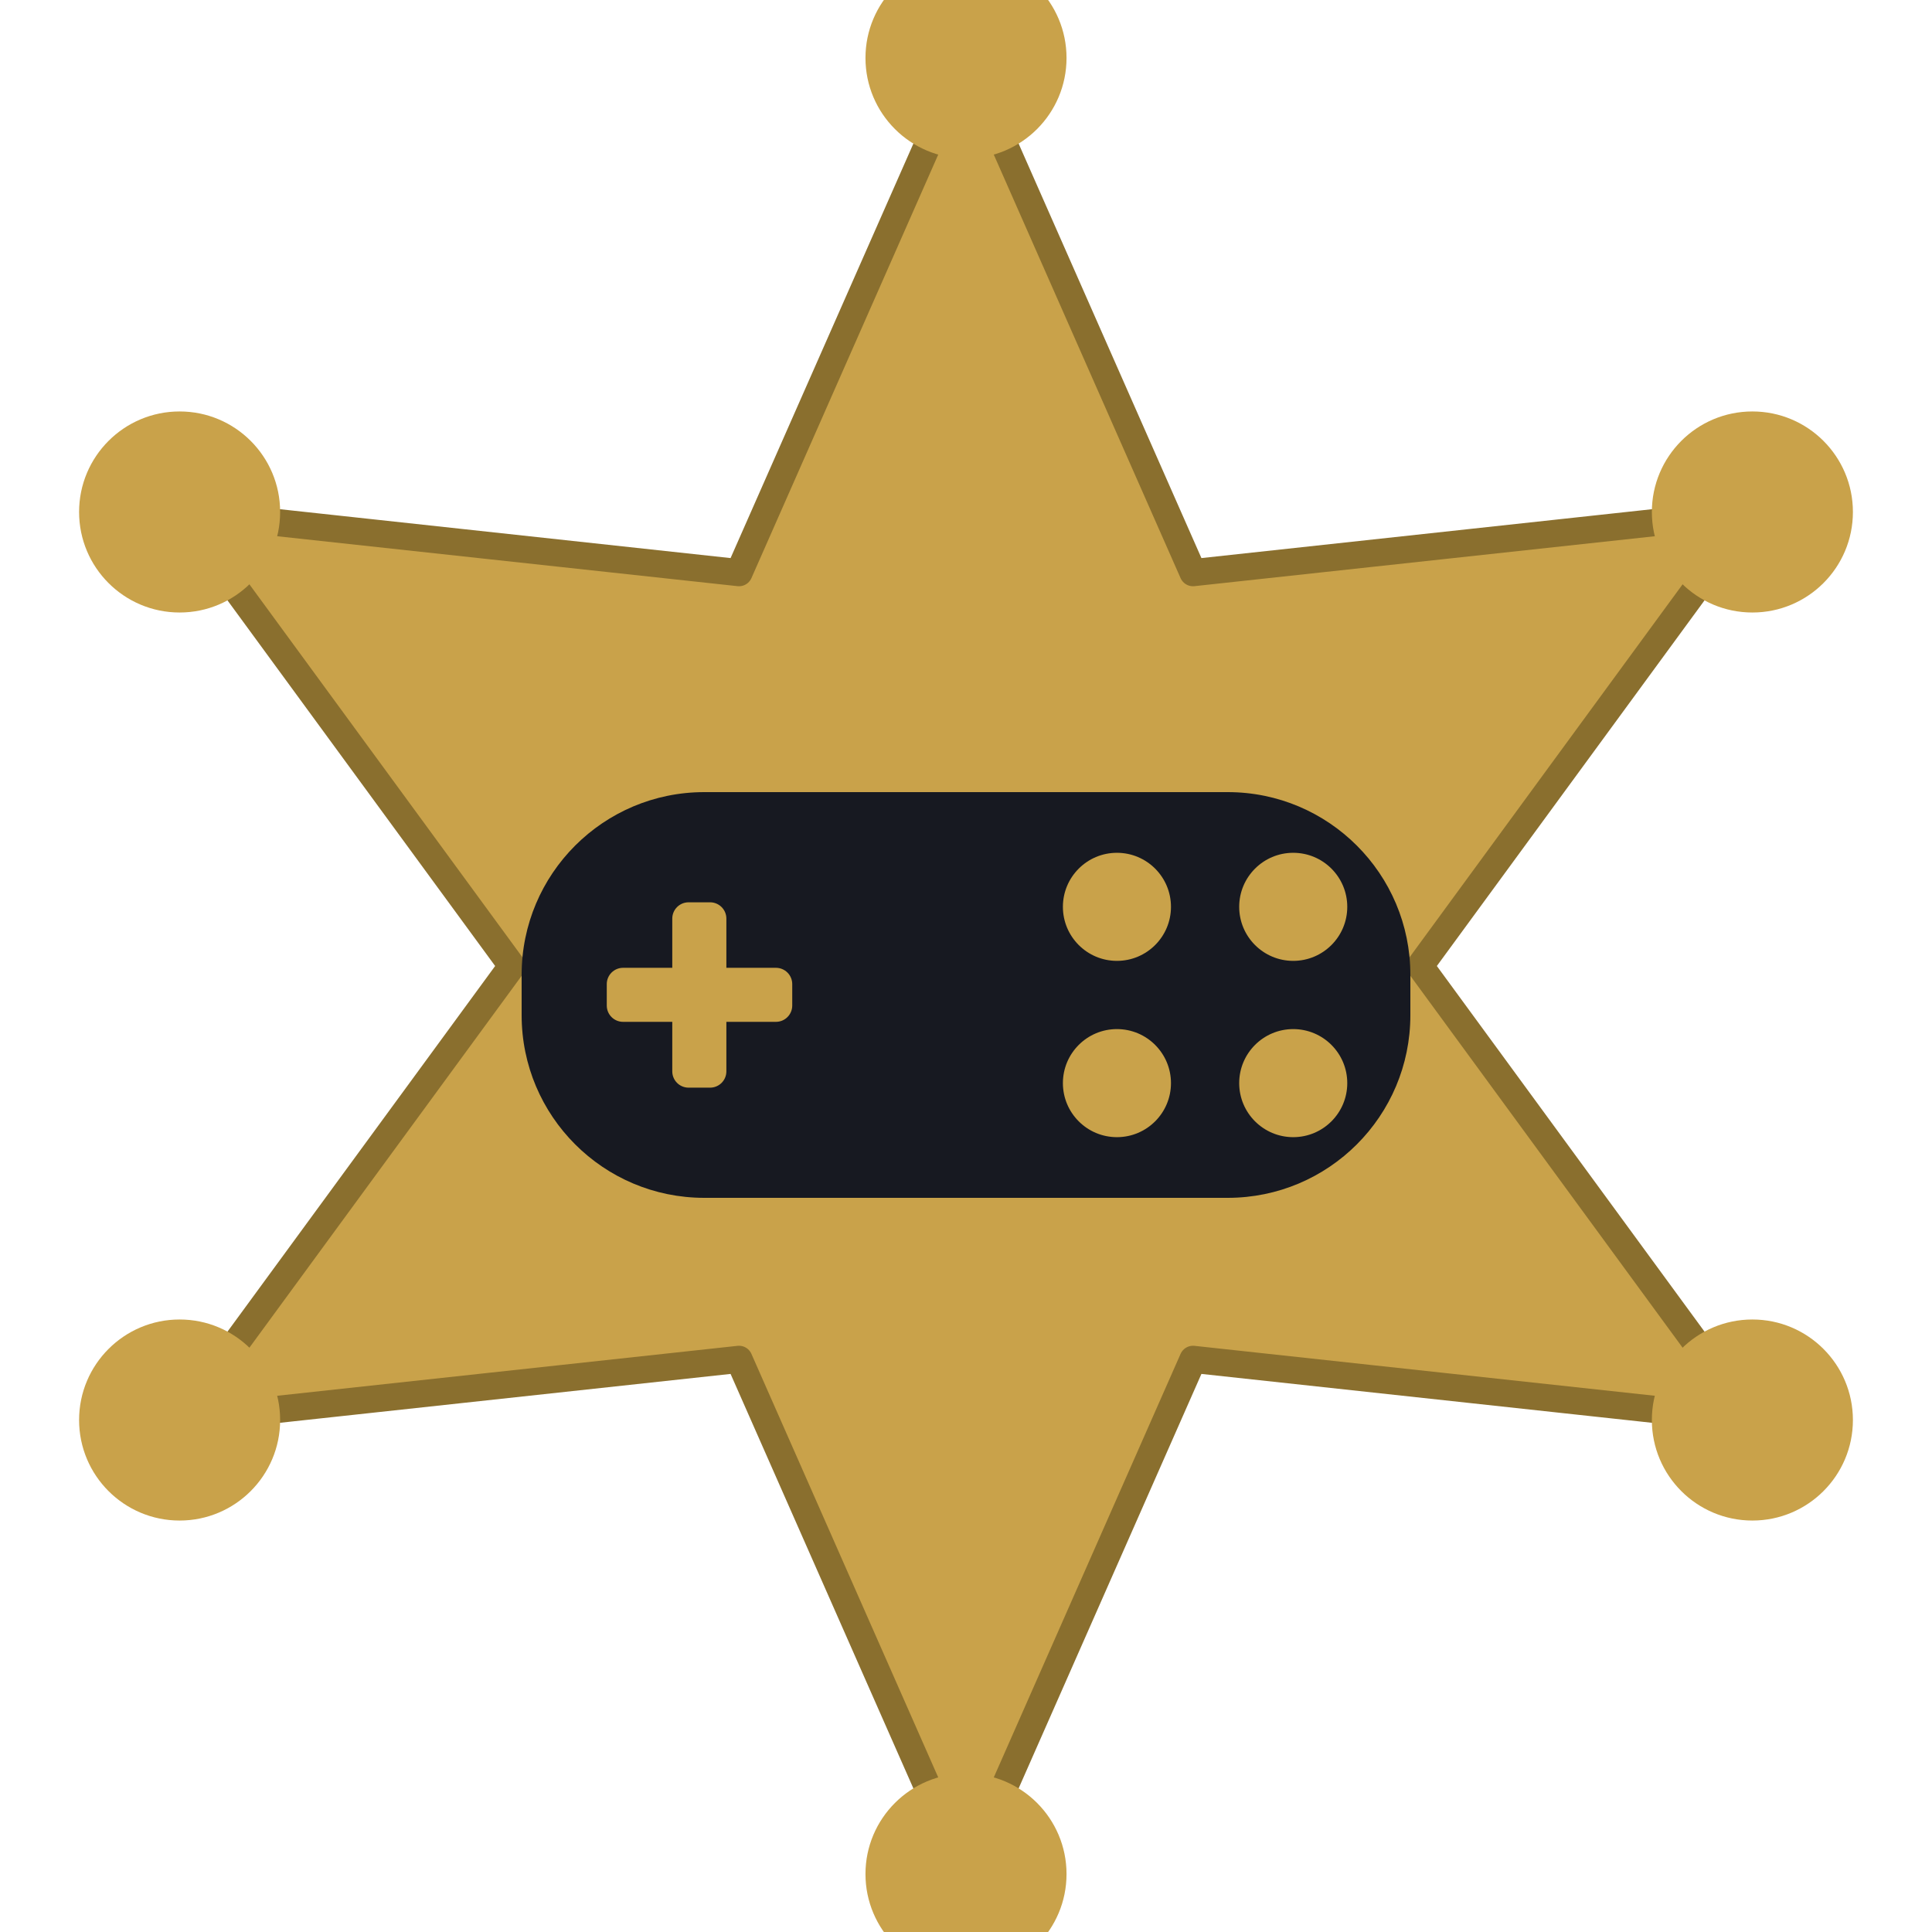
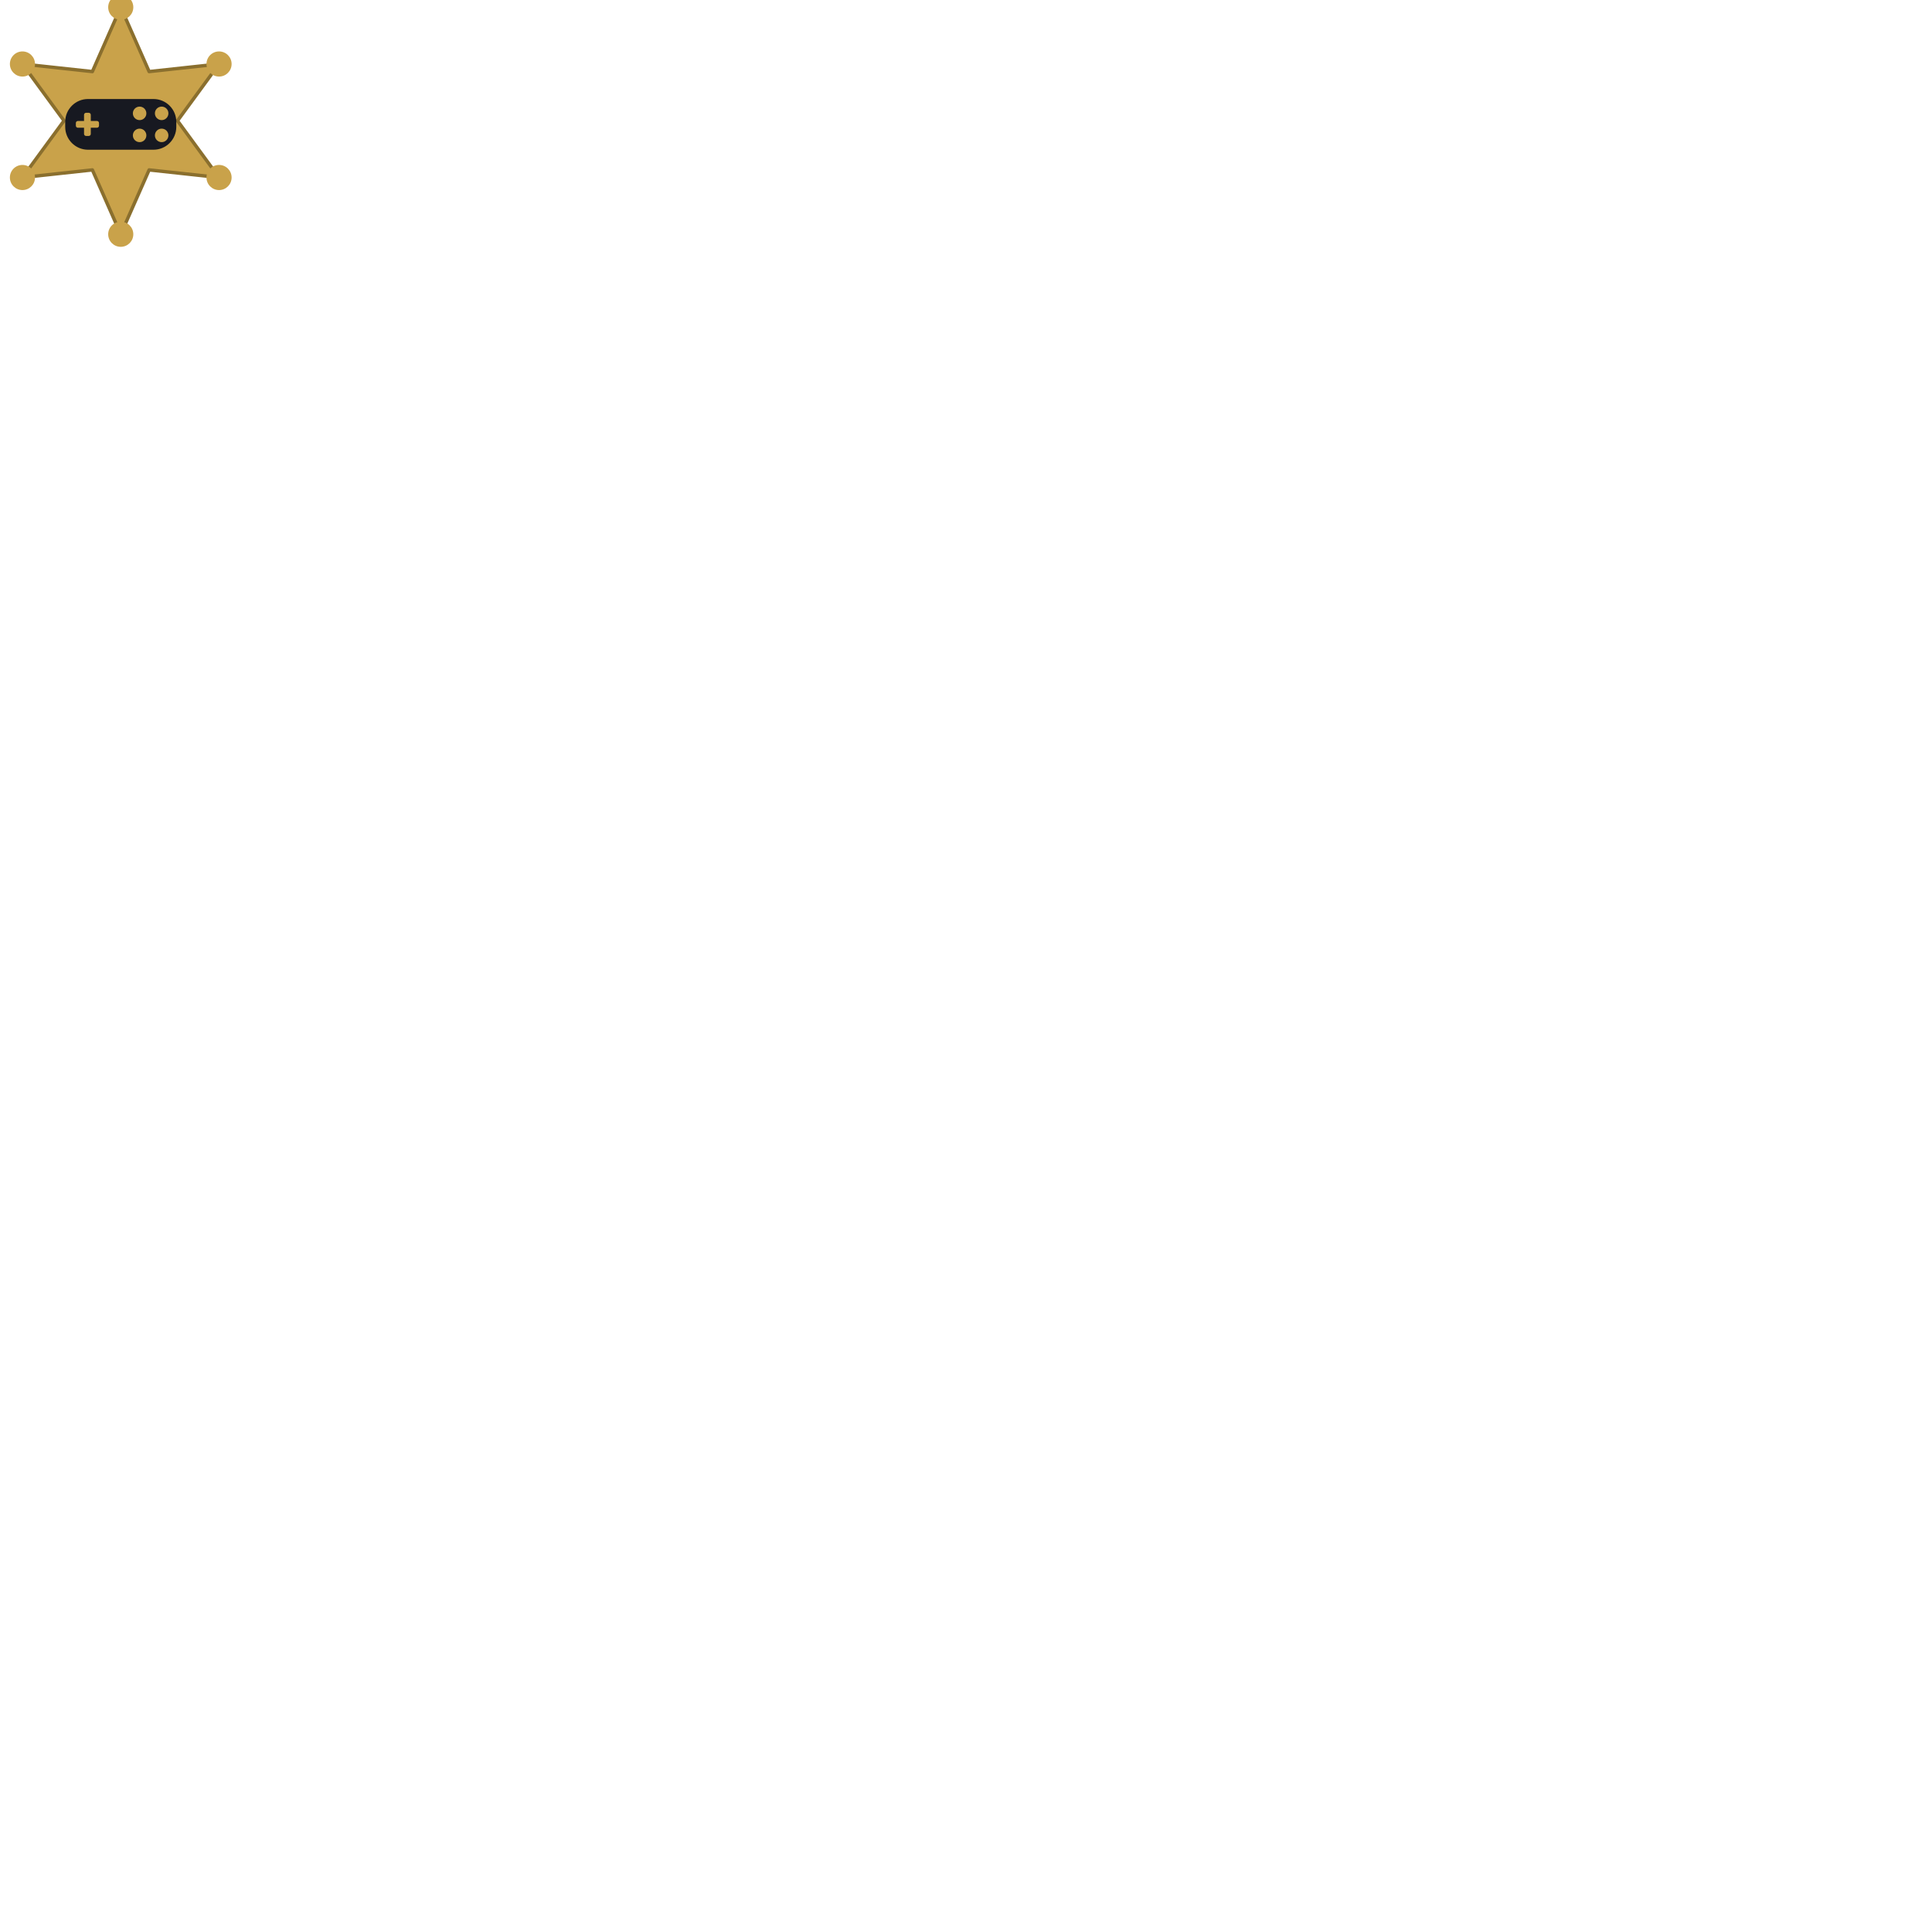
- <svg xmlns="http://www.w3.org/2000/svg" width="512" height="512" viewBox="0 0 64 64" role="img" aria-label="Game Master logo">
+ <svg xmlns="http://www.w3.org/2000/svg" width="512" height="512" viewBox="0 0 512 512" role="img" aria-label="Game Master">
  <polygon points="32.00,1.92 39.52,18.97 58.05,16.96 47.04,32.00 58.05,47.04 39.52,45.03 32.00,62.08 24.48,45.03 5.95,47.04 16.96,32.00 5.95,16.96 24.48,18.97" fill="#c9a24a" stroke="#8a6f2e" stroke-width="0.90" stroke-linejoin="round" />
  <circle cx="32.00" cy="1.92" r="3.33" fill="#c9a24a" />
  <circle cx="58.05" cy="16.96" r="3.33" fill="#c9a24a" />
  <circle cx="58.05" cy="47.04" r="3.33" fill="#c9a24a" />
  <circle cx="32.00" cy="62.08" r="3.33" fill="#c9a24a" />
  <circle cx="5.95" cy="47.04" r="3.33" fill="#c9a24a" />
  <circle cx="5.95" cy="16.96" r="3.33" fill="#c9a24a" />
  <rect x="17.28" y="26.24" width="29.44" height="13.44" rx="6.05" fill="#171921" />
-   <rect x="22.27" y="29.89" width="1.792" height="6.14" rx="0.54" fill="#c9a24a" />
-   <rect x="20.10" y="32.06" width="6.144" height="1.79" rx="0.54" fill="#c9a24a" />
+   <rect x="22.27" y="29.89" width="1.79" height="6.14" rx="0.54" fill="#c9a24a" />
+   <rect x="20.10" y="32.06" width="6.14" height="1.79" rx="0.54" fill="#c9a24a" />
  <circle cx="37.00" cy="30.04" r="1.79" fill="#c9a24a" />
  <circle cx="42.84" cy="30.04" r="1.79" fill="#c9a24a" />
  <circle cx="37.00" cy="35.88" r="1.79" fill="#c9a24a" />
  <circle cx="42.84" cy="35.88" r="1.79" fill="#c9a24a" />
</svg>
